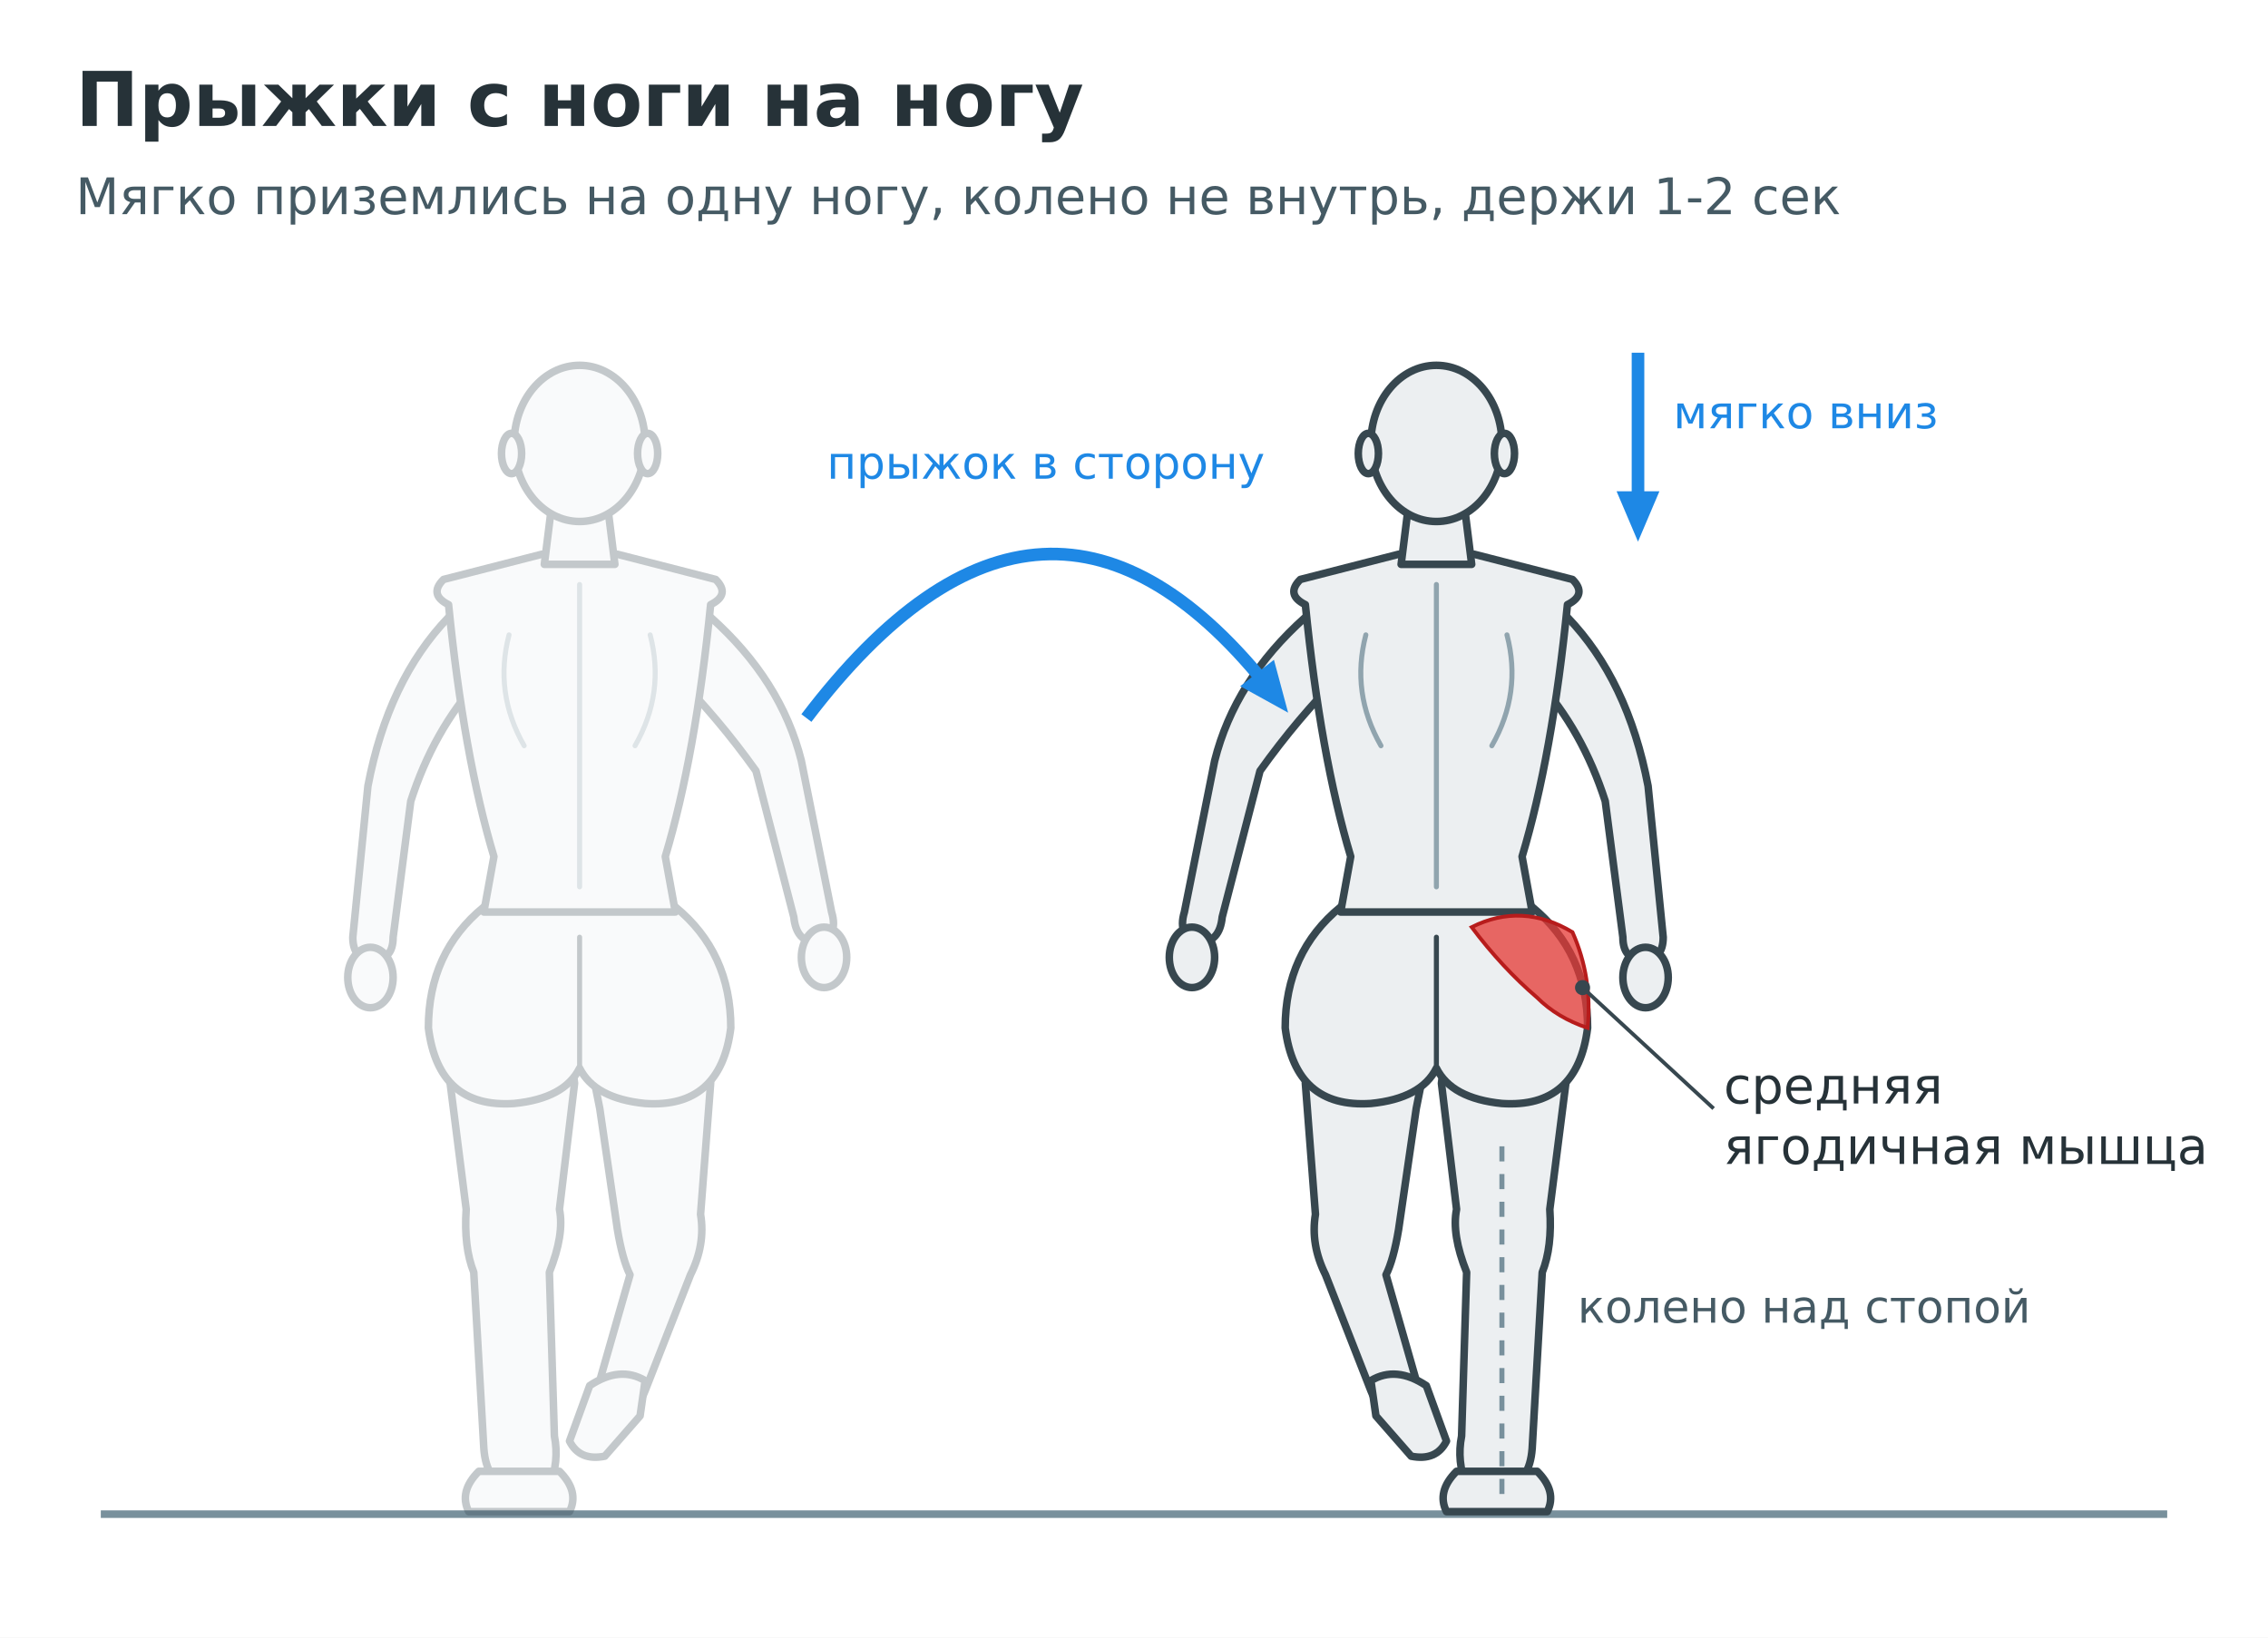
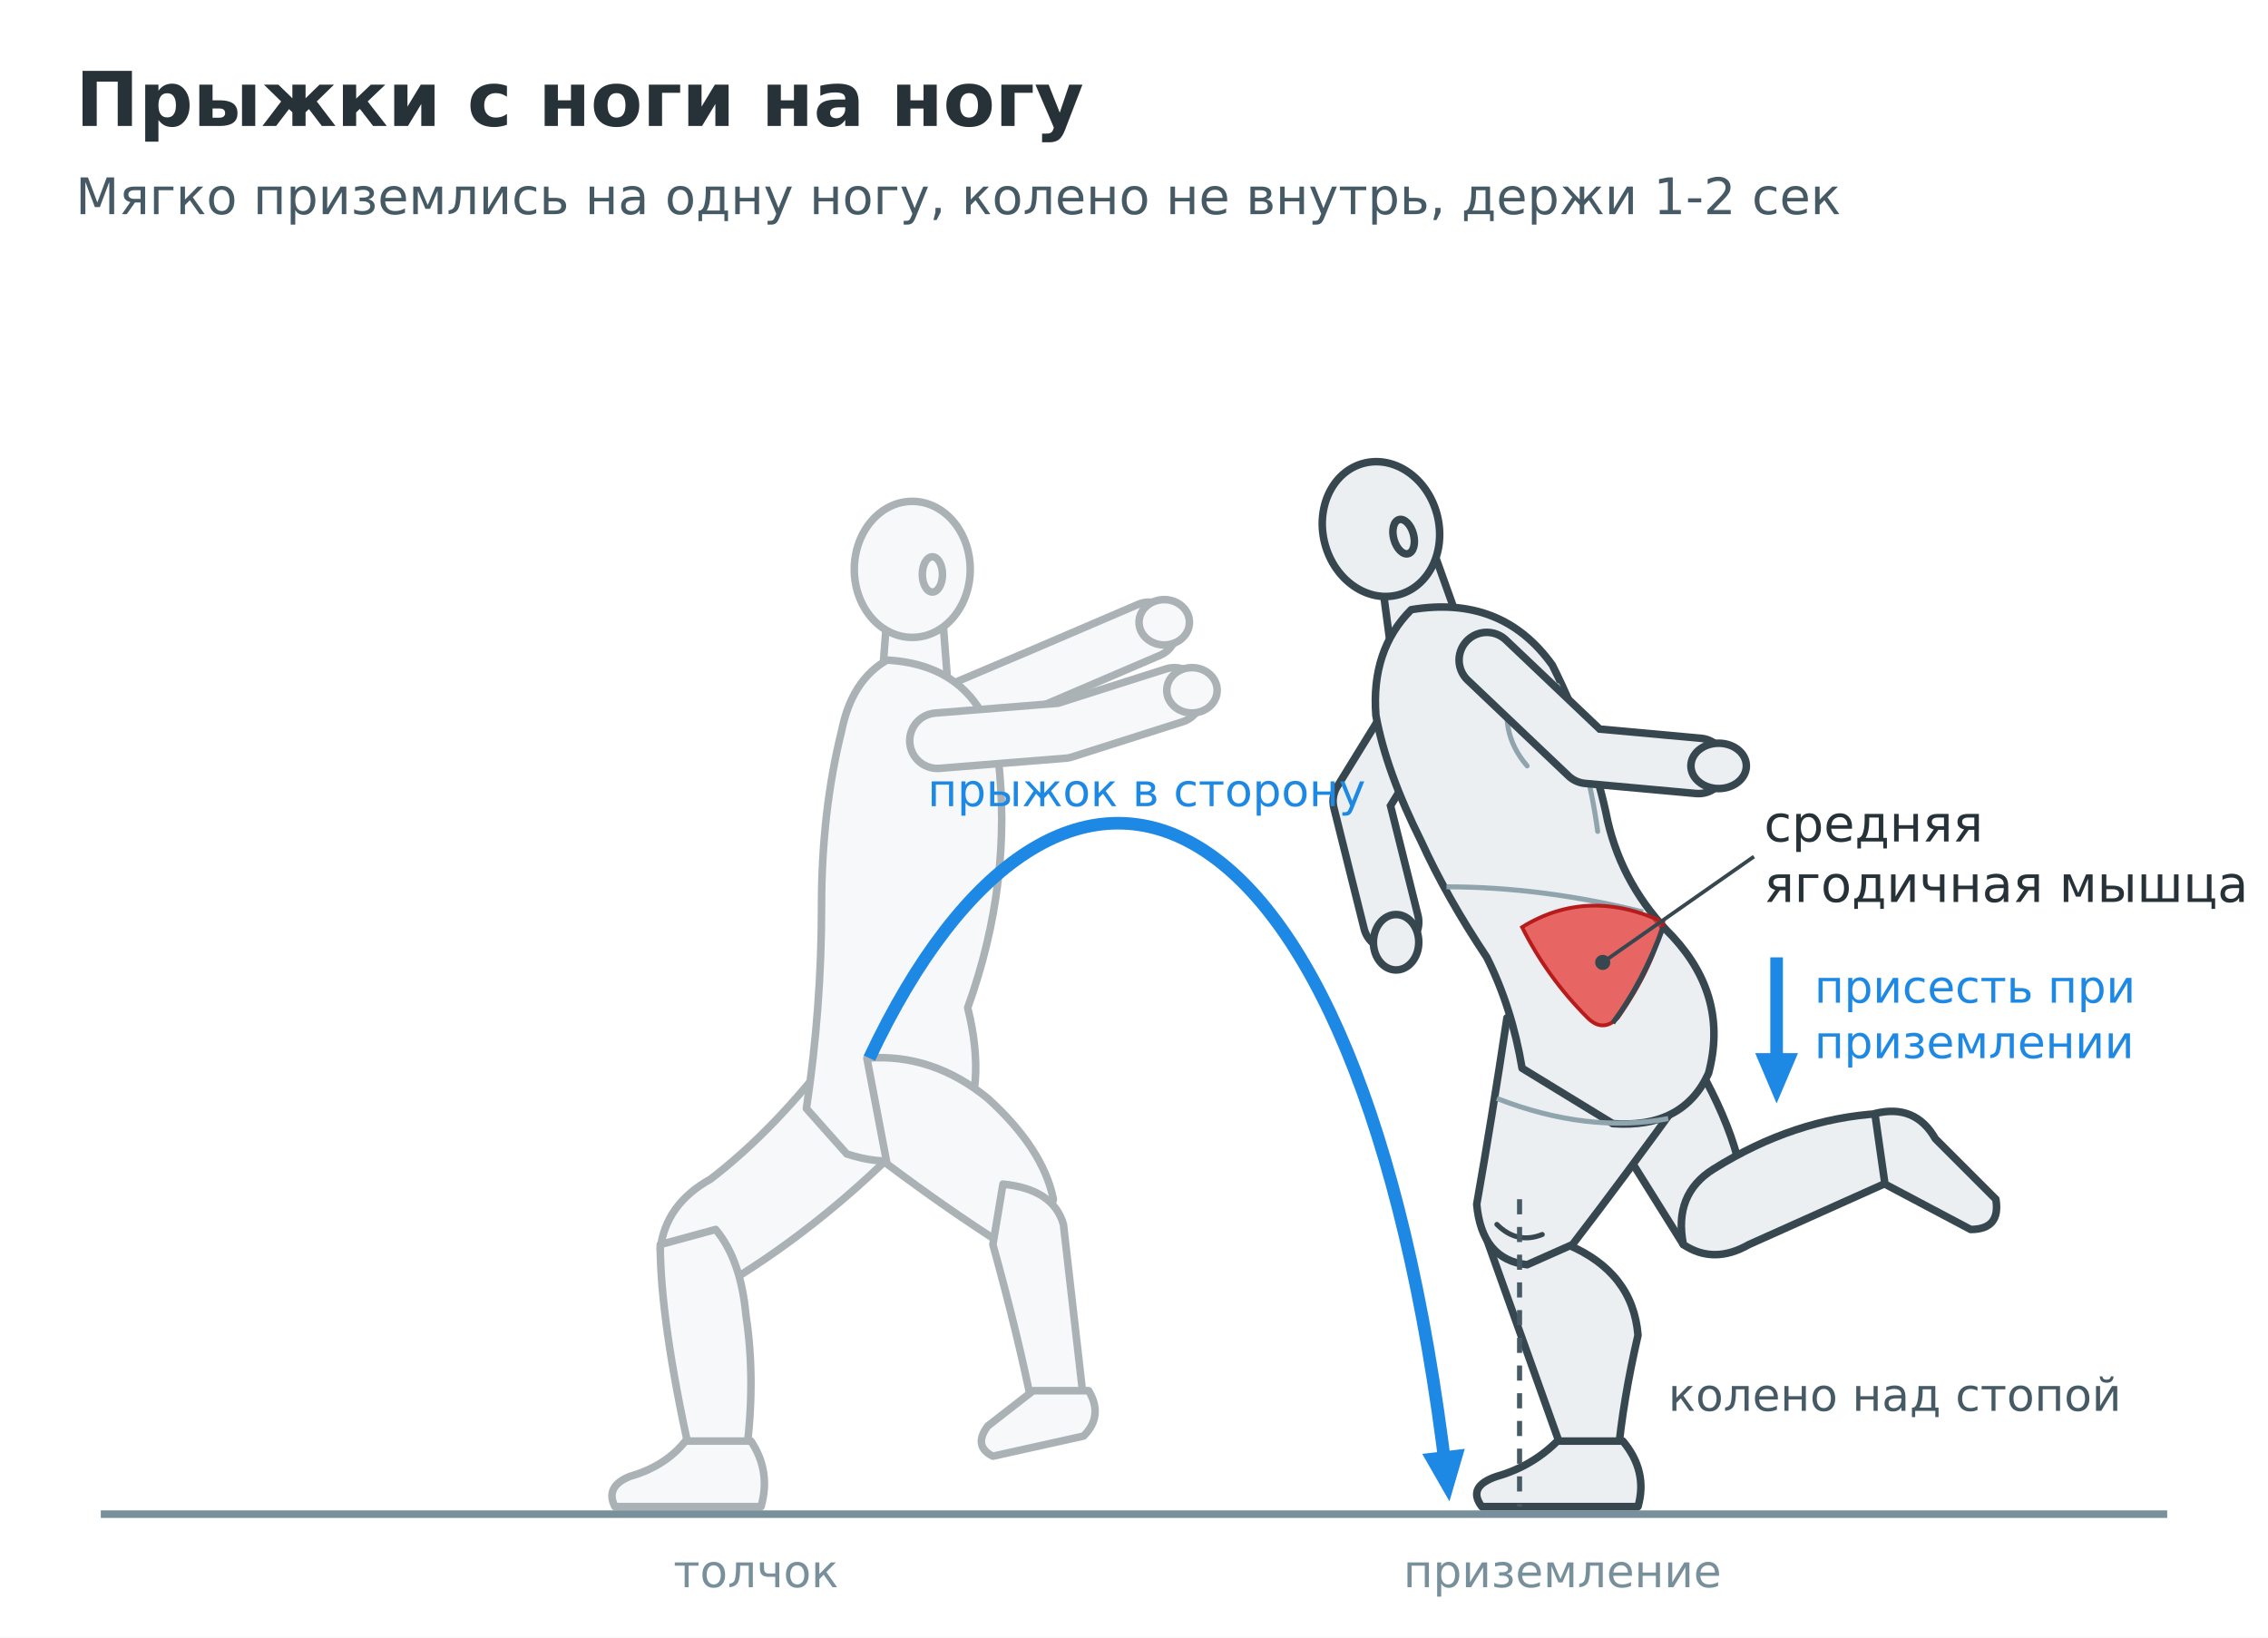
- <svg xmlns="http://www.w3.org/2000/svg" xmlns:xlink="http://www.w3.org/1999/xlink" width="900" height="650" viewBox="0 0 900 650">
+ <svg xmlns="http://www.w3.org/2000/svg" width="900" height="650" viewBox="0 0 900 650">
  <rect width="900" height="650" fill="#ffffff" />
  <defs>
    <marker id="ah" markerWidth="4" markerHeight="4" refX="2" refY="2" orient="auto" markerUnits="strokeWidth">
      <path d="M0,0.3 L4,2 L0,3.7 Z" fill="#1E88E5" />
    </marker>
-     <g id="body" stroke="#37474F" stroke-width="3" fill="#ECEFF1" stroke-linejoin="round" stroke-linecap="round">
-       <path d="M548 245 Q520 270 512 302 L500 362 Q497 372 506 374 Q514 374 515 364 L530 306 Q545 285 562 268 Z" />
-       <ellipse cx="503" cy="380" rx="9" ry="12" />
-       <path d="M652 245 Q676 270 684 312 L690 372 Q690 381 682 381 Q674 381 674 372 L667 318 Q658 290 640 270 Z" />
-       <ellipse cx="683" cy="388" rx="9" ry="12" />
-       <path d="M605 405 Q648 400 652 425 L645 480 Q646 495 642 505 L638 575 Q637 588 628 590 L612 590 Q608 580 610 570 L612 505 Q606 490 608 480 L602 430 Z" />
-       <path d="M608 584 L640 584 Q648 592 644 600 L604 600 Q600 592 608 584 Z" />
-       <path d="M550 405 Q560 398 598 410 L592 440 L585 488 Q583 500 580 506 L592 548 Q595 560 586 562 Q578 562 574 552 L556 506 Q550 494 552 482 L548 430 Z" />
-       <path d="M574 548 Q584 542 596 550 L604 572 Q600 580 590 578 L576 562 Z" />
-       <path d="M562 360 L638 360 Q660 378 660 408 Q656 440 626 438 Q606 436 600 424 Q594 436 574 438 Q544 440 540 408 Q540 378 562 360 Z" />
-       <path d="M600 372 L600 424" fill="none" stroke-width="2" />
-       <path d="M548 240 Q540 236 546 230 L585 220 L615 220 L654 230 Q660 236 652 240 Q646 300 634 340 L638 362 L562 362 L566 340 Q554 300 548 240 Z" />
-       <path d="M600 232 L600 352" fill="none" stroke-width="2" stroke="#90A4AE" />
-       <path d="M572 252 Q566 275 578 296" fill="none" stroke-width="2" stroke="#90A4AE" />
-       <path d="M628 252 Q634 275 622 296" fill="none" stroke-width="2" stroke="#90A4AE" />
-       <path d="M589 200 L611 200 L614 224 L586 224 Z" />
-       <ellipse cx="600" cy="176" rx="26" ry="31" />
-       <ellipse cx="573" cy="180" rx="4" ry="8" />
-       <ellipse cx="627" cy="180" rx="4" ry="8" />
-     </g>
  </defs>
  <text x="30" y="50" font-family="DejaVu Sans, Arial, sans-serif" font-size="30" font-weight="bold" fill="#263238">Прыжки с ноги на ногу</text>
  <text x="30" y="85" font-family="DejaVu Sans, Arial, sans-serif" font-size="20" fill="#455A64">Мягко приземлись на одну ногу, колено не внутрь, держи 1-2 сек</text>
  <line x1="40" y1="601" x2="860" y2="601" stroke="#78909C" stroke-width="3" />
-   <g opacity="0.3" transform="translate(830,0) scale(-1,1)">
-     <use xlink:href="#body" />
+   <g opacity="0.42" stroke="#37474F" stroke-width="3" fill="#ECEFF1" stroke-linejoin="round" stroke-linecap="round">
+     <path d="M362 290 L414 268 L456 250" fill="none" stroke="#37474F" stroke-width="25" />
+     <path d="M362 290 L414 268 L456 250" fill="none" stroke="#ECEFF1" stroke-width="19" />
+     <ellipse cx="462" cy="247" rx="10" ry="9" />
+     <path d="M332 416 L366 446 Q332 482 294 506 Q270 514 262 496 Q264 478 282 468 Q308 448 332 416 Z" />
+     <path d="M262 494 Q262 524 274 578 L296 578 Q300 548 296 522 Q294 500 284 488 Z" />
+     <path d="M272 572 L298 572 Q306 584 302 598 L244 598 Q240 590 250 586 Q264 582 272 572 Z" />
+     <path d="M352 244 L374 244 L376 270 L350 270 Z" />
+     <ellipse cx="362" cy="226" rx="23" ry="27" />
+     <ellipse cx="370" cy="228" rx="4" ry="7" />
+     <path d="M352 262 Q388 264 396 300 Q402 350 384 400 Q392 432 380 452 Q360 466 336 458 L320 440 Q326 400 326 360 Q326 322 334 290 Q338 270 352 262 Z" />
+     <path d="M344 420 Q370 418 392 436 Q414 456 418 476 Q414 494 398 494 Q376 480 352 462 Z" />
+     <path d="M398 470 Q418 472 422 486 L430 556 L410 560 Q404 530 394 494 Z" />
+     <path d="M410 552 L432 552 Q438 562 430 570 L394 578 Q386 574 392 566 Z" />
+     <path d="M372 294 L422 290 L466 276" fill="none" stroke="#37474F" stroke-width="25" />
+     <path d="M372 294 L422 290 L466 276" fill="none" stroke="#ECEFF1" stroke-width="19" />
+     <ellipse cx="473" cy="274" rx="10" ry="9" />
  </g>
-   <g transform="translate(-30,0)">
-     <use xlink:href="#body" />
-     <path d="M614 368 Q634 358 654 370 Q662 388 660 408 Q648 404 640 396 Q626 384 614 368 Z" fill="#E53935" fill-opacity="0.75" stroke="#B71C1C" stroke-width="1.5" />
-     <line x1="626" y1="455" x2="626" y2="598" stroke="#78909C" stroke-width="2" stroke-dasharray="6 5" />
+   <text x="300" y="630" text-anchor="middle" font-family="DejaVu Sans, Arial, sans-serif" font-size="18" fill="#78909C">толчок</text>
+   <g stroke="#37474F" stroke-width="3" fill="#ECEFF1" stroke-linejoin="round" stroke-linecap="round">
+     <path d="M572 266 L540 318 L552 366" fill="none" stroke="#37474F" stroke-width="25" />
+     <path d="M572 266 L540 318 L552 366" fill="none" stroke="#ECEFF1" stroke-width="19" />
+     <ellipse cx="554" cy="374" rx="9" ry="11" />
+     <path d="M626 398 L662 404 Q690 446 692 474 Q688 494 668 494 Q648 462 628 430 Z" />
+     <path d="M668 494 Q680 502 694 494 L752 468 L746 442 Q712 444 680 464 Q664 474 668 494 Z" />
+     <path d="M744 442 Q760 438 768 452 L792 476 Q794 488 782 488 L748 470 Z" />
+     <path d="M590 492 L620 576 L642 578 Q644 556 650 530 Q648 505 622 494 Z" />
+     <path d="M618 572 L644 572 Q654 584 650 598 L588 598 Q582 590 594 586 Q608 582 618 572 Z" />
+     <path d="M598 404 Q592 444 586 478 Q588 500 606 502 L624 494 Q644 468 670 432 L640 396 Z" />
+     <path d="M594 486 Q602 494 612 490" fill="none" stroke-width="2" />
+     <path d="M548 228 L570 222 L580 250 L552 258 Z" />
+     <ellipse cx="548" cy="210" rx="23" ry="27" transform="rotate(-15 548 210)" />
+     <ellipse cx="557" cy="213" rx="4" ry="7" transform="rotate(-15 557 213)" />
+     <path d="M560 242 Q596 236 616 264 Q632 296 638 326 Q644 352 664 372 Q686 396 678 426 Q668 448 640 446 L604 424 Q600 400 590 380 Q574 356 564 334 Q550 306 546 284 Q544 258 560 242 Z" />
+     <path d="M600 272 Q594 290 606 304" fill="none" stroke-width="2" stroke="#90A4AE" />
+     <path d="M618 272 Q630 300 634 330" fill="none" stroke-width="2" stroke="#90A4AE" />
+     <path d="M590 262 L630 300 L674 304" fill="none" stroke="#37474F" stroke-width="25" />
+     <path d="M590 262 L630 300 L674 304" fill="none" stroke="#ECEFF1" stroke-width="19" />
+     <ellipse cx="682" cy="304" rx="11" ry="9" />
  </g>
-   <line x1="628" y1="392" x2="680" y2="440" stroke="#37474F" stroke-width="1.5" />
-   <circle cx="628" cy="392" r="3" fill="#37474F" />
-   <text x="684" y="438" font-family="DejaVu Sans, Arial, sans-serif" font-size="20" fill="#263238">средняя</text>
-   <text x="684" y="462" font-family="DejaVu Sans, Arial, sans-serif" font-size="20" fill="#263238">ягодичная мышца</text>
-   <text x="626" y="525" font-family="DejaVu Sans, Arial, sans-serif" font-size="18" fill="#455A64">колено над стопой</text>
-   <path d="M320 285 Q415 160 505 275" fill="none" stroke="#1E88E5" stroke-width="5" marker-end="url(#ah)" />
-   <text x="415" y="190" text-anchor="middle" font-family="DejaVu Sans, Arial, sans-serif" font-size="18" fill="#1E88E5">прыжок в сторону</text>
-   <path d="M650 140 L650 205" fill="none" stroke="#1E88E5" stroke-width="5" marker-end="url(#ah)" />
-   <text x="664" y="170" font-family="DejaVu Sans, Arial, sans-serif" font-size="18" fill="#1E88E5">мягко вниз</text>
+   <text x="620" y="630" text-anchor="middle" font-family="DejaVu Sans, Arial, sans-serif" font-size="18" fill="#78909C">приземление</text>
+   <path d="M574 352 Q612 352 652 362" fill="none" stroke="#90A4AE" stroke-width="2" />
+   <path d="M594 436 Q630 450 662 444" fill="none" stroke="#90A4AE" stroke-width="2" />
+   <path d="M604 368 Q630 352 660 366 Q656 384 642 404 Q636 410 630 404 Q614 388 604 368 Z" fill="#E53935" fill-opacity="0.75" stroke="#B71C1C" stroke-width="1.5" />
+   <path d="M660 368 Q652 390 640 406" fill="none" stroke="#37474F" stroke-width="2" />
+   <line x1="603" y1="476" x2="603" y2="598" stroke="#455A64" stroke-width="2" stroke-dasharray="6 5" />
+   <text x="662" y="560" font-family="DejaVu Sans, Arial, sans-serif" font-size="18" fill="#455A64">колено над стопой</text>
+   <line x1="636" y1="382" x2="696" y2="340" stroke="#37474F" stroke-width="1.5" />
+   <circle cx="636" cy="382" r="3" fill="#37474F" />
+   <text x="700" y="334" font-family="DejaVu Sans, Arial, sans-serif" font-size="20" fill="#263238">средняя</text>
+   <text x="700" y="358" font-family="DejaVu Sans, Arial, sans-serif" font-size="20" fill="#263238">ягодичная мышца</text>
+   <path d="M345 420 C420 260 540 300 574 586" fill="none" stroke="#1E88E5" stroke-width="5" marker-end="url(#ah)" />
+   <text x="455" y="320" text-anchor="middle" font-family="DejaVu Sans, Arial, sans-serif" font-size="18" fill="#1E88E5">прыжок в сторону</text>
+   <path d="M705 380 L705 428" fill="none" stroke="#1E88E5" stroke-width="5" marker-end="url(#ah)" />
+   <text x="720" y="398" font-family="DejaVu Sans, Arial, sans-serif" font-size="18" fill="#1E88E5">присесть при</text>
+   <text x="720" y="420" font-family="DejaVu Sans, Arial, sans-serif" font-size="18" fill="#1E88E5">приземлении</text>
</svg>
